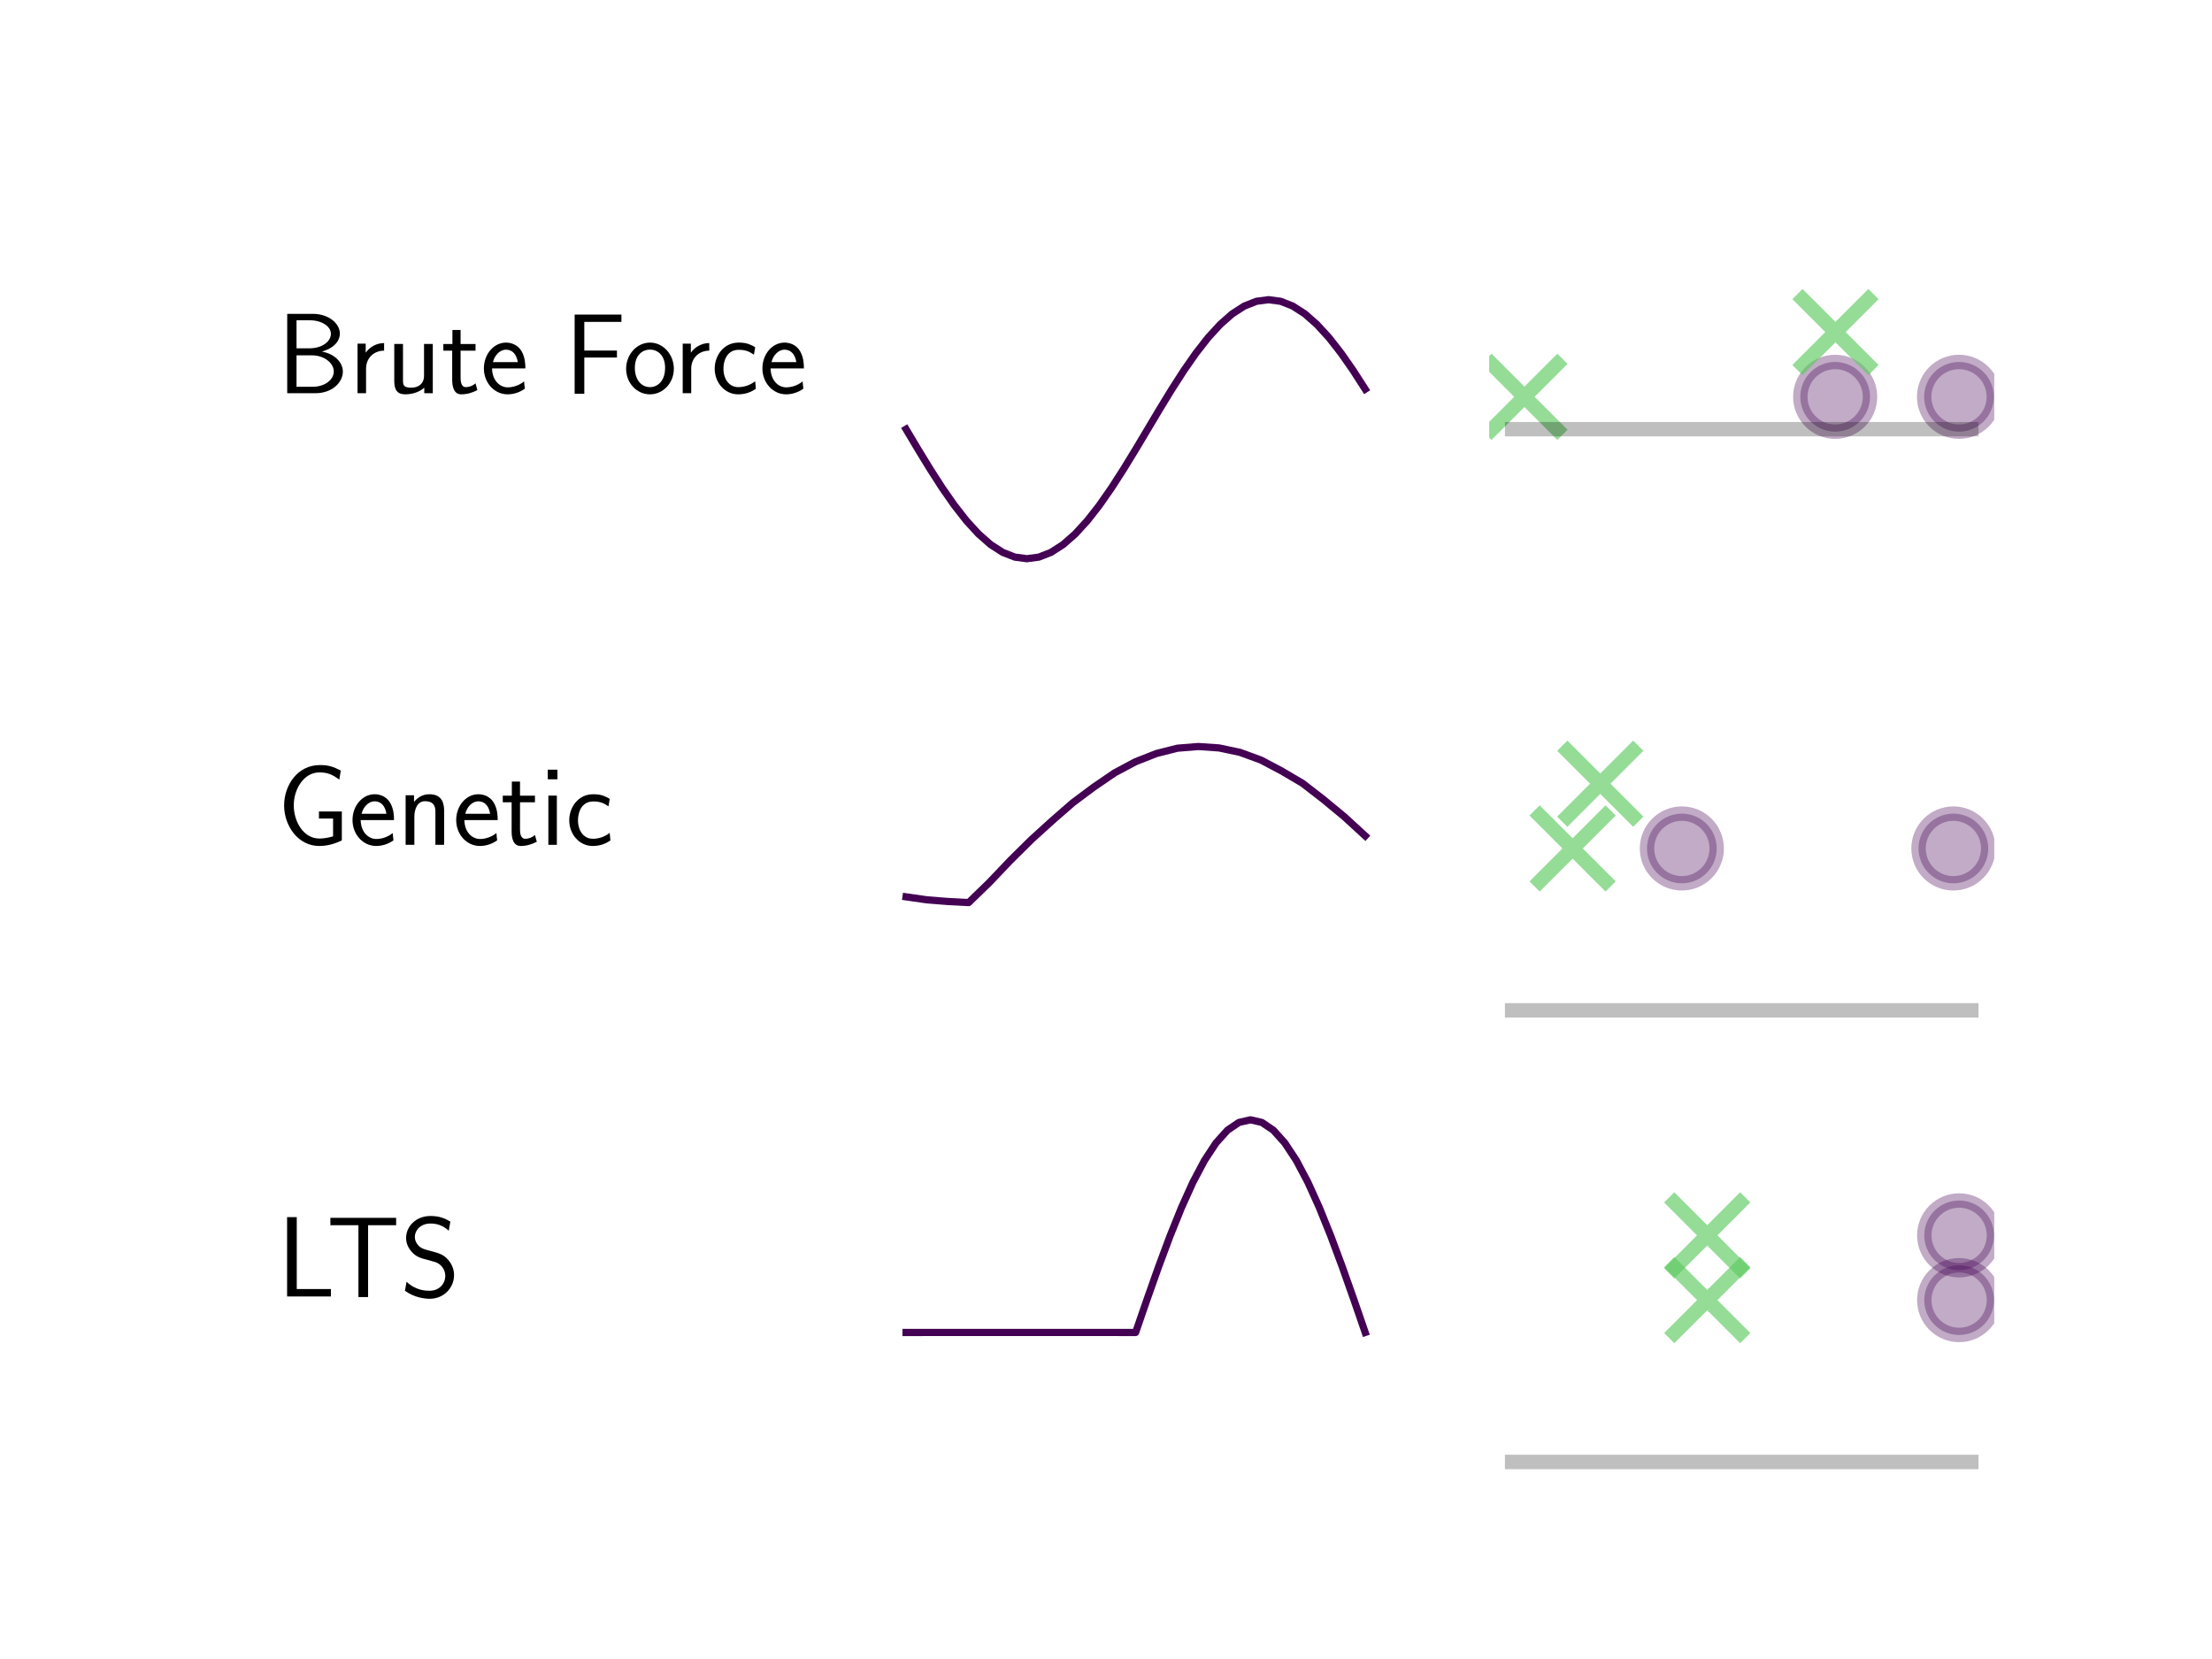
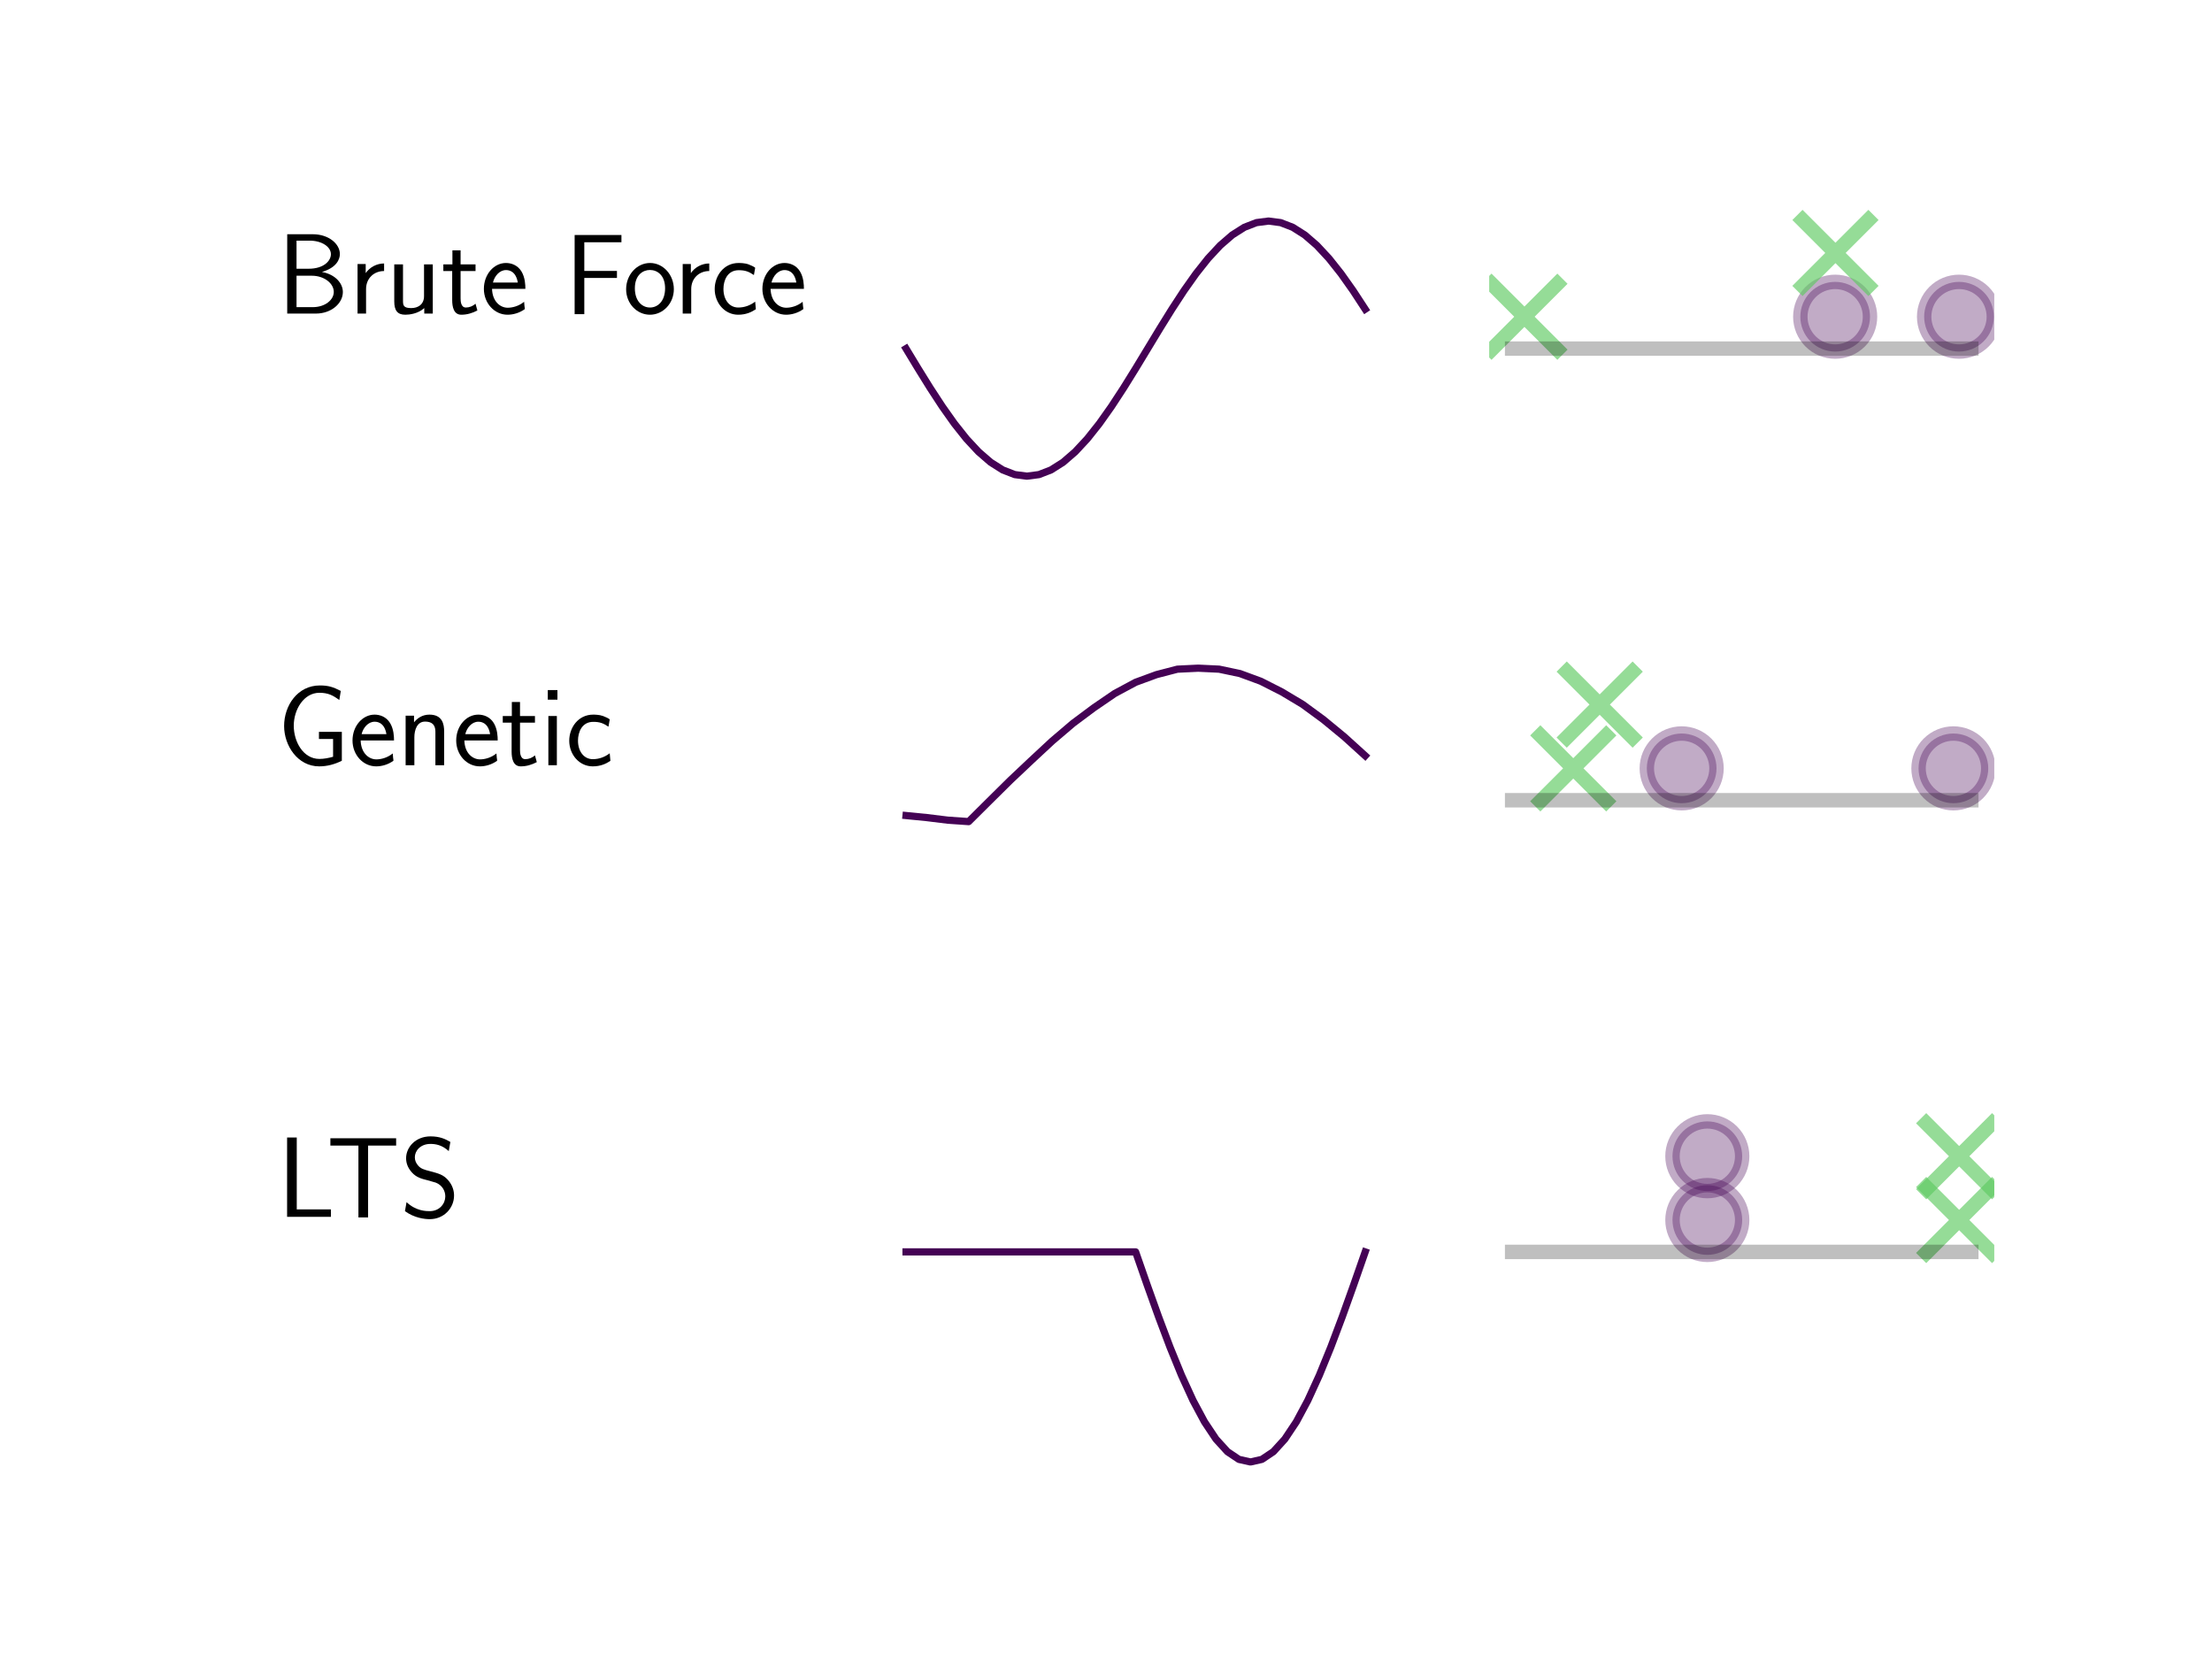
<svg xmlns="http://www.w3.org/2000/svg" xmlns:xlink="http://www.w3.org/1999/xlink" height="345pt" version="1.1" viewBox="0 0 460 345" width="460pt">
  <defs>
    <style type="text/css">
*{stroke-linecap:butt;stroke-linejoin:round;}
  </style>
  </defs>
  <g id="figure_1">
    <g id="patch_1">
      <path d="M 0 345.6  L 460.8 345.6  L 460.8 0  L 0 0  z " style="fill:#ffffff;" />
    </g>
    <g id="axes_1">
      <g id="text_1">
        <defs>
          <path d="M 8.906 69  L 8.906 0  L 33.797 0  C 47.406 0 57.297 8.969 57.297 18.75  C 57.297 26.328 50.797 34 39.094 36.203  C 52.094 39.969 54.703 47.5 54.703 51.766  C 54.703 60.672 44.906 69 31.203 69  z M 17 39  L 17 63.422  L 28.5 63.422  C 38.797 63.422 46.906 58.188 46.906 51.656  C 46.906 45.719 40.5 39 27.594 39  z M 17 5.578  L 17 32.922  L 30.297 32.922  C 41.094 32.922 49.406 26.234 49.406 18.844  C 49.406 12.062 42.094 5.578 31 5.578  z " id="CMSS17-66" />
          <path d="M 14.906 21.297  C 14.906 30.703 21.797 37 30.594 37  L 30.594 43.578  C 24.203 43.578 18.203 40.391 14.594 35.203  L 14.594 43.094  L 7.5 43.094  L 7.5 0  L 14.906 0  z " id="CMSS17-114" />
          <path d="M 40.906 42.797  L 33.297 42.797  L 33.297 15.188  C 33.297 7.781 27.906 4.781 22.203 4.781  C 15.594 4.781 15 6.984 15 11.078  L 15 42.797  L 7.406 42.797  L 7.406 10.594  C 7.406 2.797 10.094 -1 17 -1  C 20.406 -1 28.094 -0.203 33.5 4.781  L 33.5 0  L 40.906 0  z " id="CMSS17-117" />
          <path d="M 16.703 37  L 29.703 37  L 29.703 42.766  L 16.703 42.766  L 16.703 55  L 9.594 55  L 9.594 42.766  L 1.703 42.766  L 1.703 37  L 9.406 37  L 9.406 11.703  C 9.406 6 10.703 -1 17.297 -1  C 22.297 -1 26.906 0.391 31.297 2.688  L 29.703 8.562  C 27.297 6.469 24.406 5.266 21.297 5.266  C 16.906 5.266 16.703 10.875 16.703 13.375  z " id="CMSS17-116" />
          <path d="M 39.094 21.516  C 39.094 24.844 38.906 31.297 35.703 36.641  C 32.203 42.391 26.5 44 22.203 44  C 11.797 44 3 34.188 3 21.484  C 3 9.094 12.094 -1 23.594 -1  C 28.094 -1 33.594 0.297 38.594 3.875  C 38.594 4.281 38.406 6.469 38.297 6.562  C 38.297 6.766 38 9.844 38 10.25  C 33.203 6.359 27.703 5.078 23.703 5.078  C 17.297 5.078 10.406 10.422 10.094 21.516  z M 10.906 27  C 12.203 32.562 16.594 37.828 22.203 37.828  C 23.703 37.828 30.703 37.828 32.5 27  z " id="CMSS17-101" />
          <path d="M 45.594 31  L 45.594 37.078  L 17.203 37.078  L 17.203 62  L 29.406 62  C 30.594 62 31.797 62 33 62  L 49.5 62  L 49.5 68.359  L 8.797 68.359  L 8.797 -0.5  L 17.203 -0.5  L 17.203 31  z " id="CMSS17-70" />
          <path d="M 44.203 21.188  C 44.203 34 34.703 44 23.5 44  C 12 44 2.703 33.703 2.703 21.188  C 2.703 8.5 12.297 -1 23.406 -1  C 34.797 -1 44.203 8.797 44.203 21.188  z M 23.5 5.266  C 16.406 5.266 10.297 11.078 10.297 22  C 10.297 33.609 17.406 37.922 23.406 37.922  C 29.906 37.922 36.594 33.219 36.594 22  C 36.594 10.672 30.094 5.266 23.5 5.266  z " id="CMSS17-111" />
          <path d="M 38.5 39.703  C 38.5 40.391 33.906 42.406 32.703 42.797  C 29.406 44 25.203 44 24.094 44  C 11.094 44 3.297 32.703 3.297 21.297  C 3.297 9.297 12 -1 23.703 -1  C 30.406 -1 35.203 1.188 39.094 3.781  L 38.5 10.375  C 34.203 7.078 29.203 5.266 23.797 5.266  C 16 5.266 10.906 12.094 10.906 21.391  C 10.906 28.609 14.203 37.719 24.203 37.719  C 29.703 37.719 32.797 36.609 37.406 33.516  z " id="CMSS17-99" />
        </defs>
-         <g transform="translate(57.6 81.76593)scale(0.24 -0.24)">
+         <g transform="translate(57.6 65.20984)scale(0.24 -0.24)">
          <use transform="scale(0.996264)" xlink:href="#CMSS17-66" />
          <use transform="translate(62.33804 0)scale(0.996264)" xlink:href="#CMSS17-114" />
          <use transform="translate(94.24781 0)scale(0.996264)" xlink:href="#CMSS17-117" />
          <use transform="translate(142.4528 0)scale(0.996264)" xlink:href="#CMSS17-116" />
          <use transform="translate(176.2843 0)scale(0.996264)" xlink:href="#CMSS17-101" />
          <use transform="translate(249.1523 0)scale(0.996264)" xlink:href="#CMSS17-70" />
          <use transform="translate(299.8394 0)scale(0.996264)" xlink:href="#CMSS17-111" />
          <use transform="translate(344.0805 0)scale(0.996264)" xlink:href="#CMSS17-114" />
          <use transform="translate(375.9903 0)scale(0.996264)" xlink:href="#CMSS17-99" />
          <use transform="translate(417.6291 0)scale(0.996264)" xlink:href="#CMSS17-101" />
        </g>
      </g>
    </g>
    <g id="axes_2">
      <g id="line2d_1">
-         <path clip-path="url(#p81790374a1)" d="M 188.417 89.254  L 190.929 93.466  L 193.442 97.575  L 195.955 101.479  L 198.468 105.082  L 200.981 108.295  L 203.494 111.04  L 206.006 113.248  L 208.519 114.865  L 211.032 115.851  L 213.545 116.183  L 216.058 115.851  L 218.57 114.865  L 221.083 113.248  L 223.596 111.04  L 226.109 108.295  L 228.622 105.082  L 231.134 101.479  L 233.647 97.575  L 236.16 93.466  L 238.673 89.254  L 241.186 85.041  L 243.698 80.932  L 246.211 77.028  L 248.724 73.425  L 251.237 70.212  L 253.75 67.468  L 256.262 65.26  L 258.775 63.643  L 261.288 62.656  L 263.801 62.325  L 266.314 62.656  L 268.826 63.643  L 271.339 65.26  L 273.852 67.468  L 276.365 70.212  L 278.878 73.425  L 281.391 77.028  L 283.903 80.932  " style="fill:none;stroke:#440154;stroke-linecap:square;stroke-width:1.5;" />
+         <path clip-path="url(#p41a2faf13f)" d="M 188.417 72.496  L 190.929 76.645  L 193.442 80.693  L 195.955 84.538  L 198.468 88.087  L 200.981 91.252  L 203.494 93.955  L 206.006 96.13  L 208.519 97.723  L 211.032 98.695  L 213.545 99.021  L 216.058 98.695  L 218.57 97.723  L 221.083 96.13  L 223.596 93.955  L 226.109 91.252  L 228.622 88.087  L 231.134 84.538  L 233.647 80.693  L 236.16 76.645  L 238.673 72.496  L 241.186 68.346  L 243.698 64.299  L 246.211 60.453  L 248.724 56.904  L 251.237 53.739  L 253.75 51.036  L 256.262 48.861  L 258.775 47.268  L 261.288 46.297  L 263.801 45.97  L 266.314 46.297  L 268.826 47.268  L 271.339 48.861  L 273.852 51.036  L 276.365 53.739  L 278.878 56.904  L 281.391 60.453  L 283.903 64.299  " style="fill:none;stroke:#440154;stroke-linecap:square;stroke-width:1.5;" />
      </g>
    </g>
    <g id="axes_3">
      <g id="PathCollection_1">
        <defs>
-           <path d="M 0 7.246  C 1.922 7.246 3.765 6.482 5.123 5.123  C 6.482 3.765 7.246 1.922 7.246 0  C 7.246 -1.922 6.482 -3.765 5.123 -5.123  C 3.765 -6.482 1.922 -7.246 0 -7.246  C -1.922 -7.246 -3.765 -6.482 -5.123 -5.123  C -6.482 -3.765 -7.246 -1.922 -7.246 0  C -7.246 1.922 -6.482 3.765 -5.123 5.123  C -3.765 6.482 -1.922 7.246 0 7.246  z " id="mcafd8d6cc8" style="stroke:#440154;stroke-opacity:0.33;stroke-width:3;" />
+           <path d="M 0 7.246  C 1.922 7.246 3.765 6.482 5.123 5.123  C 6.482 3.765 7.246 1.922 7.246 0  C 7.246 -1.922 6.482 -3.765 5.123 -5.123  C 3.765 -6.482 1.922 -7.246 0 -7.246  C -1.922 -7.246 -3.765 -6.482 -5.123 -5.123  C -6.482 -3.765 -7.246 -1.922 -7.246 0  C -7.246 1.922 -6.482 3.765 -5.123 5.123  C -3.765 6.482 -1.922 7.246 0 7.246  z " id="m13e0d22c92" style="stroke:#440154;stroke-opacity:0.33;stroke-width:3;" />
        </defs>
-         <g clip-path="url(#p0b8d327cef)">
-           <use style="fill:#440154;fill-opacity:0.33;stroke:#440154;stroke-opacity:0.33;stroke-width:3;" x="407.388" xlink:href="#mcafd8d6cc8" y="82.521" />
-           <use style="fill:#440154;fill-opacity:0.33;stroke:#440154;stroke-opacity:0.33;stroke-width:3;" x="381.636" xlink:href="#mcafd8d6cc8" y="82.521" />
+         <g clip-path="url(#p08ab7d9ff0)">
+           <use style="fill:#440154;fill-opacity:0.33;stroke:#440154;stroke-opacity:0.33;stroke-width:3;" x="407.388" xlink:href="#m13e0d22c92" y="65.864" />
+           <use style="fill:#440154;fill-opacity:0.33;stroke:#440154;stroke-opacity:0.33;stroke-width:3;" x="381.636" xlink:href="#m13e0d22c92" y="65.864" />
        </g>
      </g>
      <g id="PathCollection_2">
        <defs>
-           <path d="M -7.906 7.906  L 7.906 -7.906  M -7.906 -7.906  L 7.906 7.906  " id="m22aa45aaa7" style="stroke:#5ec962;stroke-opacity:0.66;stroke-width:3;" />
+           <path d="M -7.906 7.906  L 7.906 -7.906  M -7.906 -7.906  L 7.906 7.906  " id="me14c8ba3d5" style="stroke:#5ec962;stroke-opacity:0.66;stroke-width:3;" />
        </defs>
-         <g clip-path="url(#p0b8d327cef)">
-           <use style="fill:#5ec962;fill-opacity:0.66;stroke:#5ec962;stroke-opacity:0.66;stroke-width:3;" x="317.016" xlink:href="#m22aa45aaa7" y="82.521" />
-           <use style="fill:#5ec962;fill-opacity:0.66;stroke:#5ec962;stroke-opacity:0.66;stroke-width:3;" x="381.696" xlink:href="#m22aa45aaa7" y="69.057" />
+         <g clip-path="url(#p08ab7d9ff0)">
+           <use style="fill:#5ec962;fill-opacity:0.66;stroke:#5ec962;stroke-opacity:0.66;stroke-width:3;" x="317.016" xlink:href="#me14c8ba3d5" y="65.864" />
+           <use style="fill:#5ec962;fill-opacity:0.66;stroke:#5ec962;stroke-opacity:0.66;stroke-width:3;" x="381.696" xlink:href="#me14c8ba3d5" y="52.602" />
        </g>
      </g>
      <g id="line2d_2">
-         <path clip-path="url(#p0b8d327cef)" d="M 314.459 89.254  L 409.946 89.254  " style="fill:none;opacity:0.25;stroke:#000000;stroke-linecap:square;stroke-width:3;" />
+         <path clip-path="url(#p08ab7d9ff0)" d="M 314.459 72.496  L 409.946 72.496  " style="fill:none;opacity:0.25;stroke:#000000;stroke-linecap:square;stroke-width:3;" />
      </g>
    </g>
    <g id="axes_4">
      <g id="text_2">
        <defs>
          <path d="M 56.406 29  L 36.5 29  L 36.5 22.828  L 48.797 22.828  L 48.797 7.359  C 44.906 6.266 40.906 5.469 36.906 5.469  C 22.906 5.469 14.594 20.328 14.594 34.375  C 14.594 48.359 23.297 63 36.906 63  C 44.594 63 48.906 60.641 54.203 56.672  L 55.5 64.594  C 48.906 67.984 44.797 69.375 37.297 69.375  C 17.906 69.375 6.203 51.938 6.203 34.094  C 6.203 17.031 18 -1 36.703 -1  C 43.703 -1 50.203 0.797 56.406 3.875  z " id="CMSS17-71" />
          <path d="M 40.906 29.328  C 40.906 35.672 39.406 44 28.094 44  C 21.703 44 17.5 40.719 14.703 37.328  L 14.703 43.094  L 7.406 43.094  L 7.406 0  L 15 0  L 15 24.359  C 15 30.688 17.406 37.938 24.203 37.938  C 33 37.938 33.297 32 33.297 28.578  L 33.297 0  L 40.906 0  z " id="CMSS17-110" />
          <path d="M 15.297 65.359  L 6.906 65.359  L 6.906 57  L 15.297 57  z M 14.797 42.797  L 7.406 42.797  L 7.406 0  L 14.797 0  z " id="CMSS17-105" />
        </defs>
-         <g transform="translate(57.6 175.6878)scale(0.24 -0.24)">
+         <g transform="translate(57.6 159.1317)scale(0.24 -0.24)">
          <use transform="scale(0.996264)" xlink:href="#CMSS17-71" />
          <use transform="translate(62.45823 0)scale(0.996264)" xlink:href="#CMSS17-101" />
          <use transform="translate(104.097 0)scale(0.996264)" xlink:href="#CMSS17-110" />
          <use transform="translate(152.302 0)scale(0.996264)" xlink:href="#CMSS17-101" />
          <use transform="translate(193.9408 0)scale(0.996264)" xlink:href="#CMSS17-116" />
          <use transform="translate(227.7724 0)scale(0.996264)" xlink:href="#CMSS17-105" />
          <use transform="translate(249.9531 0)scale(0.996264)" xlink:href="#CMSS17-99" />
        </g>
      </g>
    </g>
    <g id="axes_5">
      <g id="line2d_3">
-         <path clip-path="url(#pbdea349263)" d="M 188.417 186.502  L 192.757 187.124  L 197.097 187.471  L 201.438 187.695  L 205.778 183.483  L 210.118 178.924  L 214.458 174.628  L 218.799 170.686  L 223.139 166.908  L 227.479 163.671  L 231.82 160.711  L 236.16 158.398  L 240.5 156.694  L 244.841 155.597  L 249.181 155.242  L 253.521 155.54  L 257.862 156.458  L 262.202 158.047  L 266.542 160.339  L 270.882 162.895  L 275.223 166.259  L 279.563 169.845  L 283.903 173.829  " style="fill:none;stroke:#440154;stroke-linecap:square;stroke-width:1.5;" />
+         <path clip-path="url(#p9d5dae23c2)" d="M 188.417 169.596  L 192.757 170.025  L 197.097 170.559  L 201.438 170.859  L 205.778 166.545  L 210.118 162.253  L 214.458 158.156  L 218.799 154.121  L 223.139 150.423  L 227.479 147.185  L 231.82 144.218  L 236.16 141.887  L 240.5 140.293  L 244.841 139.162  L 249.181 138.952  L 253.521 139.157  L 257.862 140.074  L 262.202 141.674  L 266.542 143.875  L 270.882 146.473  L 275.223 149.656  L 279.563 153.231  L 283.903 157.168  " style="fill:none;stroke:#440154;stroke-linecap:square;stroke-width:1.5;" />
      </g>
    </g>
    <g id="axes_6">
      <g id="PathCollection_3">
-         <g clip-path="url(#p90532482e5)">
-           <use style="fill:#440154;fill-opacity:0.33;stroke:#440154;stroke-opacity:0.33;stroke-width:3;" x="349.753" xlink:href="#mcafd8d6cc8" y="176.443" />
-           <use style="fill:#440154;fill-opacity:0.33;stroke:#440154;stroke-opacity:0.33;stroke-width:3;" x="406.218" xlink:href="#mcafd8d6cc8" y="176.443" />
+         <g clip-path="url(#pac6531e2d0)">
+           <use style="fill:#440154;fill-opacity:0.33;stroke:#440154;stroke-opacity:0.33;stroke-width:3;" x="349.714" xlink:href="#m13e0d22c92" y="159.786" />
+           <use style="fill:#440154;fill-opacity:0.33;stroke:#440154;stroke-opacity:0.33;stroke-width:3;" x="406.222" xlink:href="#m13e0d22c92" y="159.786" />
        </g>
      </g>
      <g id="PathCollection_4">
-         <g clip-path="url(#p90532482e5)">
-           <use style="fill:#5ec962;fill-opacity:0.66;stroke:#5ec962;stroke-opacity:0.66;stroke-width:3;" x="327.032" xlink:href="#m22aa45aaa7" y="176.443" />
-           <use style="fill:#5ec962;fill-opacity:0.66;stroke:#5ec962;stroke-opacity:0.66;stroke-width:3;" x="332.789" xlink:href="#m22aa45aaa7" y="162.979" />
+         <g clip-path="url(#pac6531e2d0)">
+           <use style="fill:#5ec962;fill-opacity:0.66;stroke:#5ec962;stroke-opacity:0.66;stroke-width:3;" x="327.175" xlink:href="#me14c8ba3d5" y="159.786" />
+           <use style="fill:#5ec962;fill-opacity:0.66;stroke:#5ec962;stroke-opacity:0.66;stroke-width:3;" x="332.667" xlink:href="#me14c8ba3d5" y="146.524" />
        </g>
      </g>
      <g id="line2d_4">
-         <path clip-path="url(#p90532482e5)" d="M 314.459 210.104  L 409.946 210.104  " style="fill:none;opacity:0.25;stroke:#000000;stroke-linecap:square;stroke-width:3;" />
+         <path clip-path="url(#pac6531e2d0)" d="M 314.459 166.418  L 409.946 166.418  " style="fill:none;opacity:0.25;stroke:#000000;stroke-linecap:square;stroke-width:3;" />
      </g>
    </g>
    <g id="axes_7">
      <g id="text_3">
        <defs>
          <path d="M 26.094 6.469  C 24.906 6.469 23.703 6.469 22.5 6.469  L 17.203 6.469  L 17.203 69  L 8.797 69  L 8.797 0  L 46.906 0  L 46.906 6.469  z " id="CMSS17-76" />
          <path d="M 36.203 62  L 44.5 62  C 45.703 62 46.906 62 48.094 62  L 60.594 62  L 60.594 68.375  L 3.406 68.375  L 3.406 62  L 15.906 62  C 17.094 62 18.297 62 19.5 62  L 27.797 62  L 27.797 -0.5  L 36.203 -0.5  z " id="CMSS17-84" />
          <path d="M 43.703 65.141  C 39.297 67.719 34.5 70 26.406 70  C 13.5 70 5.203 60.609 5.203 51.031  C 5.203 47.266 6.297 43.016 10.203 38.672  C 14.094 34.312 18.5 33.141 24.094 31.766  C 26.406 31.156 30.297 30.062 31 29.781  C 36.594 27.609 39.297 22.562 39.297 17.812  C 39.297 11.594 34.406 4.969 25.703 4.969  C 22.703 4.969 13.906 4.969 5.594 12.797  L 4.203 4.969  C 12.406 -1 21.297 -2 25.797 -2  C 38.094 -2 46.906 7.625 46.906 18.531  C 46.906 22.5 45.703 27.547 41.5 32.203  C 37.406 36.672 33.797 37.656 25.594 39.828  C 20.906 41.031 17.906 41.828 15.406 44.891  C 13.703 47.078 12.797 49.156 12.797 51.828  C 12.797 57.391 17.594 63.438 26.406 63.438  C 30.797 63.438 36.5 62.531 42.297 57.188  z " id="CMSS17-83" />
        </defs>
-         <g transform="translate(57.6 269.6097)scale(0.24 -0.24)">
+         <g transform="translate(57.6 253.0536)scale(0.24 -0.24)">
          <use transform="scale(0.996264)" xlink:href="#CMSS17-76" />
          <use transform="translate(42.87985 0)scale(0.996264)" xlink:href="#CMSS17-84" />
          <use transform="translate(106.6993 0)scale(0.996264)" xlink:href="#CMSS17-83" />
        </g>
      </g>
    </g>
    <g id="axes_8">
      <g id="line2d_5">
-         <path clip-path="url(#p39a1c18c4d)" d="M 188.417 277.097  L 190.804 277.097  L 193.191 277.096  L 195.578 277.096  L 197.965 277.095  L 200.353 277.095  L 202.74 277.094  L 205.127 277.094  L 207.514 277.094  L 209.901 277.094  L 212.288 277.094  L 214.676 277.094  L 217.063 277.094  L 219.45 277.094  L 221.837 277.094  L 224.224 277.095  L 226.611 277.095  L 228.999 277.096  L 231.386 277.096  L 233.773 277.097  L 236.16 277.097  L 238.547 270.179  L 240.934 263.431  L 243.321 257.02  L 245.709 251.103  L 248.096 245.826  L 250.483 241.319  L 252.87 237.694  L 255.257 235.038  L 257.644 233.418  L 260.032 232.873  L 262.419 233.418  L 264.806 235.038  L 267.193 237.694  L 269.58 241.319  L 271.967 245.826  L 274.355 251.103  L 276.742 257.02  L 279.129 263.431  L 281.516 270.179  L 283.903 277.097  " style="fill:none;stroke:#440154;stroke-linecap:square;stroke-width:1.5;" />
+         <path clip-path="url(#pa63ad86f5a)" d="M 188.417 260.34  L 190.804 260.34  L 193.191 260.34  L 195.578 260.34  L 197.965 260.34  L 200.353 260.34  L 202.74 260.34  L 205.127 260.34  L 207.514 260.34  L 209.901 260.34  L 212.288 260.34  L 214.676 260.34  L 217.063 260.34  L 219.45 260.34  L 221.837 260.34  L 224.224 260.34  L 226.611 260.34  L 228.999 260.34  L 231.386 260.34  L 233.773 260.34  L 236.16 260.34  L 238.547 267.174  L 240.934 273.84  L 243.321 280.173  L 245.709 286.018  L 248.096 291.231  L 250.483 295.683  L 252.87 299.265  L 255.257 301.888  L 257.644 303.489  L 260.032 304.026  L 262.419 303.489  L 264.806 301.888  L 267.193 299.265  L 269.58 295.683  L 271.967 291.231  L 274.355 286.018  L 276.742 280.173  L 279.129 273.84  L 281.516 267.174  L 283.903 260.34  " style="fill:none;stroke:#440154;stroke-linecap:square;stroke-width:1.5;" />
      </g>
    </g>
    <g id="axes_9">
      <g id="PathCollection_5">
-         <g clip-path="url(#pda7503622e)">
-           <use style="fill:#440154;fill-opacity:0.33;stroke:#440154;stroke-opacity:0.33;stroke-width:3;" x="407.412" xlink:href="#mcafd8d6cc8" y="270.365" />
-           <use style="fill:#440154;fill-opacity:0.33;stroke:#440154;stroke-opacity:0.33;stroke-width:3;" x="407.415" xlink:href="#mcafd8d6cc8" y="256.901" />
+         <g clip-path="url(#pd7db569edc)">
+           <use style="fill:#440154;fill-opacity:0.33;stroke:#440154;stroke-opacity:0.33;stroke-width:3;" x="355.052" xlink:href="#m13e0d22c92" y="253.708" />
+           <use style="fill:#440154;fill-opacity:0.33;stroke:#440154;stroke-opacity:0.33;stroke-width:3;" x="355.051" xlink:href="#m13e0d22c92" y="240.445" />
        </g>
      </g>
      <g id="PathCollection_6">
-         <g clip-path="url(#pda7503622e)">
-           <use style="fill:#5ec962;fill-opacity:0.66;stroke:#5ec962;stroke-opacity:0.66;stroke-width:3;" x="355.033" xlink:href="#m22aa45aaa7" y="270.365" />
-           <use style="fill:#5ec962;fill-opacity:0.66;stroke:#5ec962;stroke-opacity:0.66;stroke-width:3;" x="355.025" xlink:href="#m22aa45aaa7" y="256.901" />
+         <g clip-path="url(#pd7db569edc)">
+           <use style="fill:#5ec962;fill-opacity:0.66;stroke:#5ec962;stroke-opacity:0.66;stroke-width:3;" x="407.419" xlink:href="#me14c8ba3d5" y="253.708" />
+           <use style="fill:#5ec962;fill-opacity:0.66;stroke:#5ec962;stroke-opacity:0.66;stroke-width:3;" x="407.419" xlink:href="#me14c8ba3d5" y="240.445" />
        </g>
      </g>
      <g id="line2d_6">
-         <path clip-path="url(#pda7503622e)" d="M 314.459 304.026  L 409.946 304.026  " style="fill:none;opacity:0.25;stroke:#000000;stroke-linecap:square;stroke-width:3;" />
+         <path clip-path="url(#pd7db569edc)" d="M 314.459 260.34  L 409.946 260.34  " style="fill:none;opacity:0.25;stroke:#000000;stroke-linecap:square;stroke-width:3;" />
      </g>
    </g>
  </g>
  <defs>
-     <clipPath id="p81790374a1">
+     <clipPath id="p41a2faf13f">
      <rect height="78.268" width="105.035" x="183.642" y="41.472" />
    </clipPath>
-     <clipPath id="p0b8d327cef">
+     <clipPath id="p08ab7d9ff0">
      <rect height="78.268" width="105.035" x="309.685" y="41.472" />
    </clipPath>
-     <clipPath id="pbdea349263">
+     <clipPath id="p9d5dae23c2">
      <rect height="78.268" width="105.035" x="183.642" y="135.394" />
    </clipPath>
-     <clipPath id="p90532482e5">
+     <clipPath id="pac6531e2d0">
      <rect height="78.268" width="105.035" x="309.685" y="135.394" />
    </clipPath>
-     <clipPath id="p39a1c18c4d">
+     <clipPath id="pa63ad86f5a">
      <rect height="78.268" width="105.035" x="183.642" y="229.316" />
    </clipPath>
-     <clipPath id="pda7503622e">
+     <clipPath id="pd7db569edc">
      <rect height="78.268" width="105.035" x="309.685" y="229.316" />
    </clipPath>
  </defs>
</svg>
